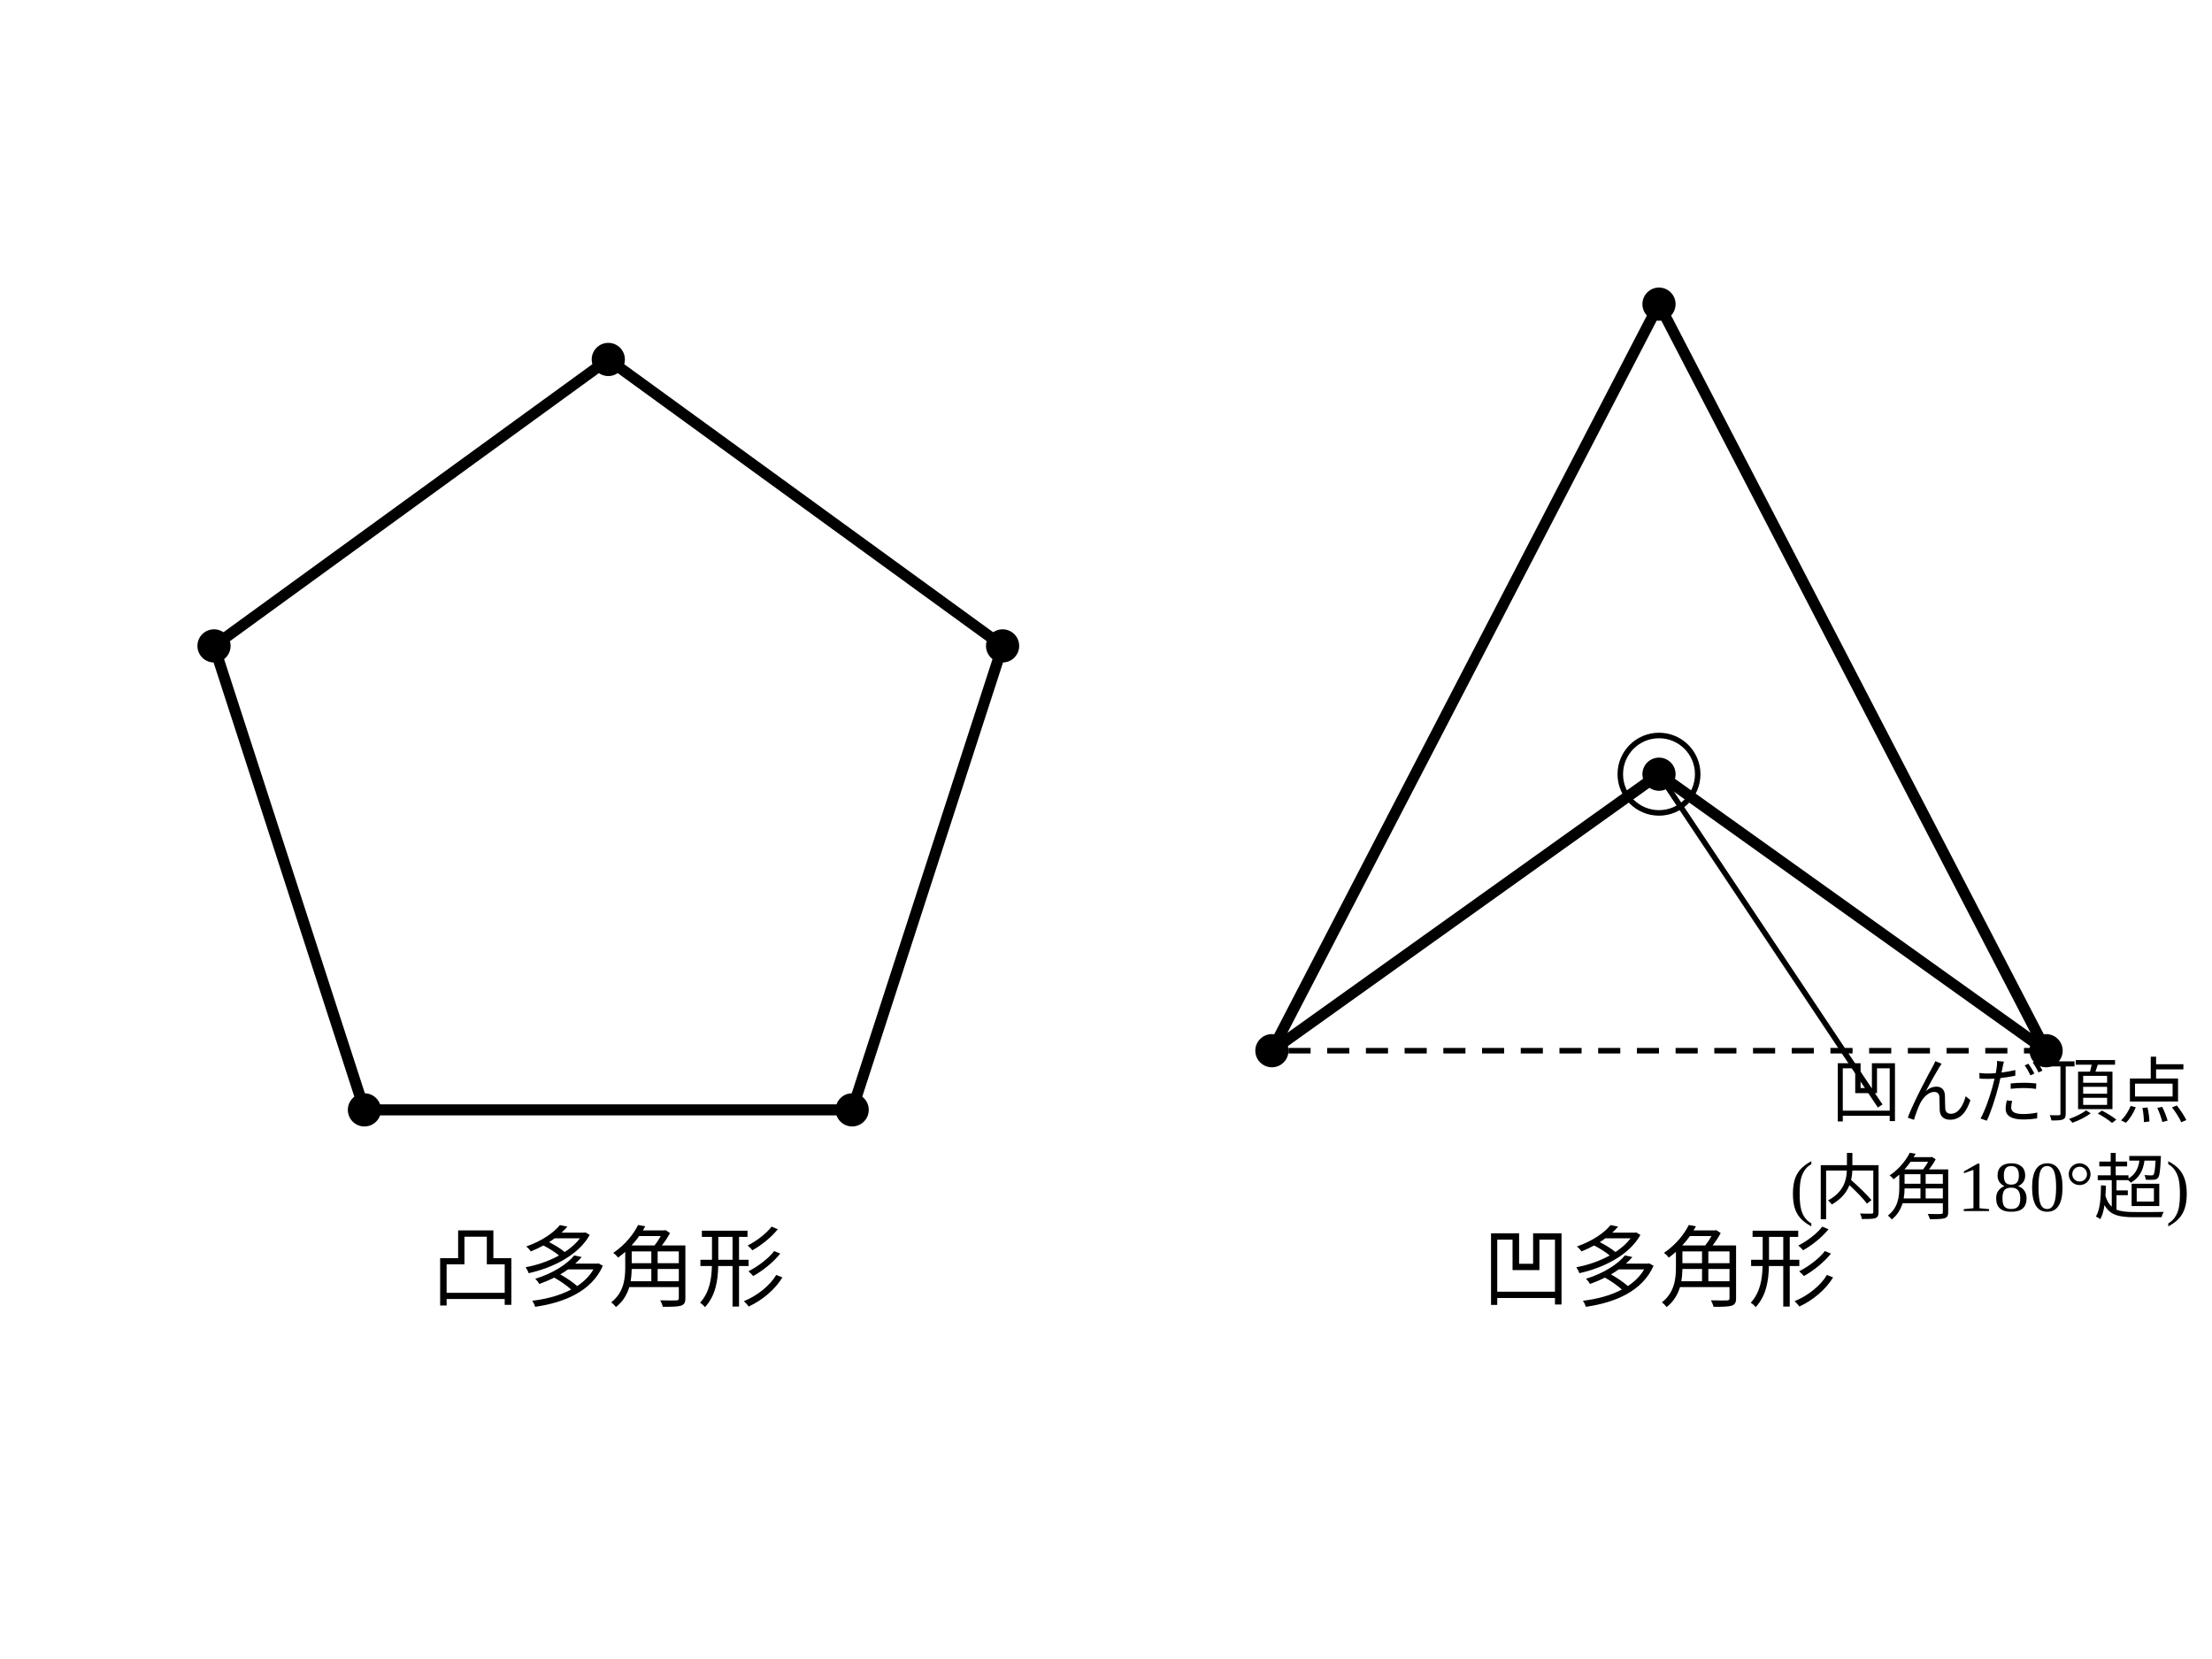
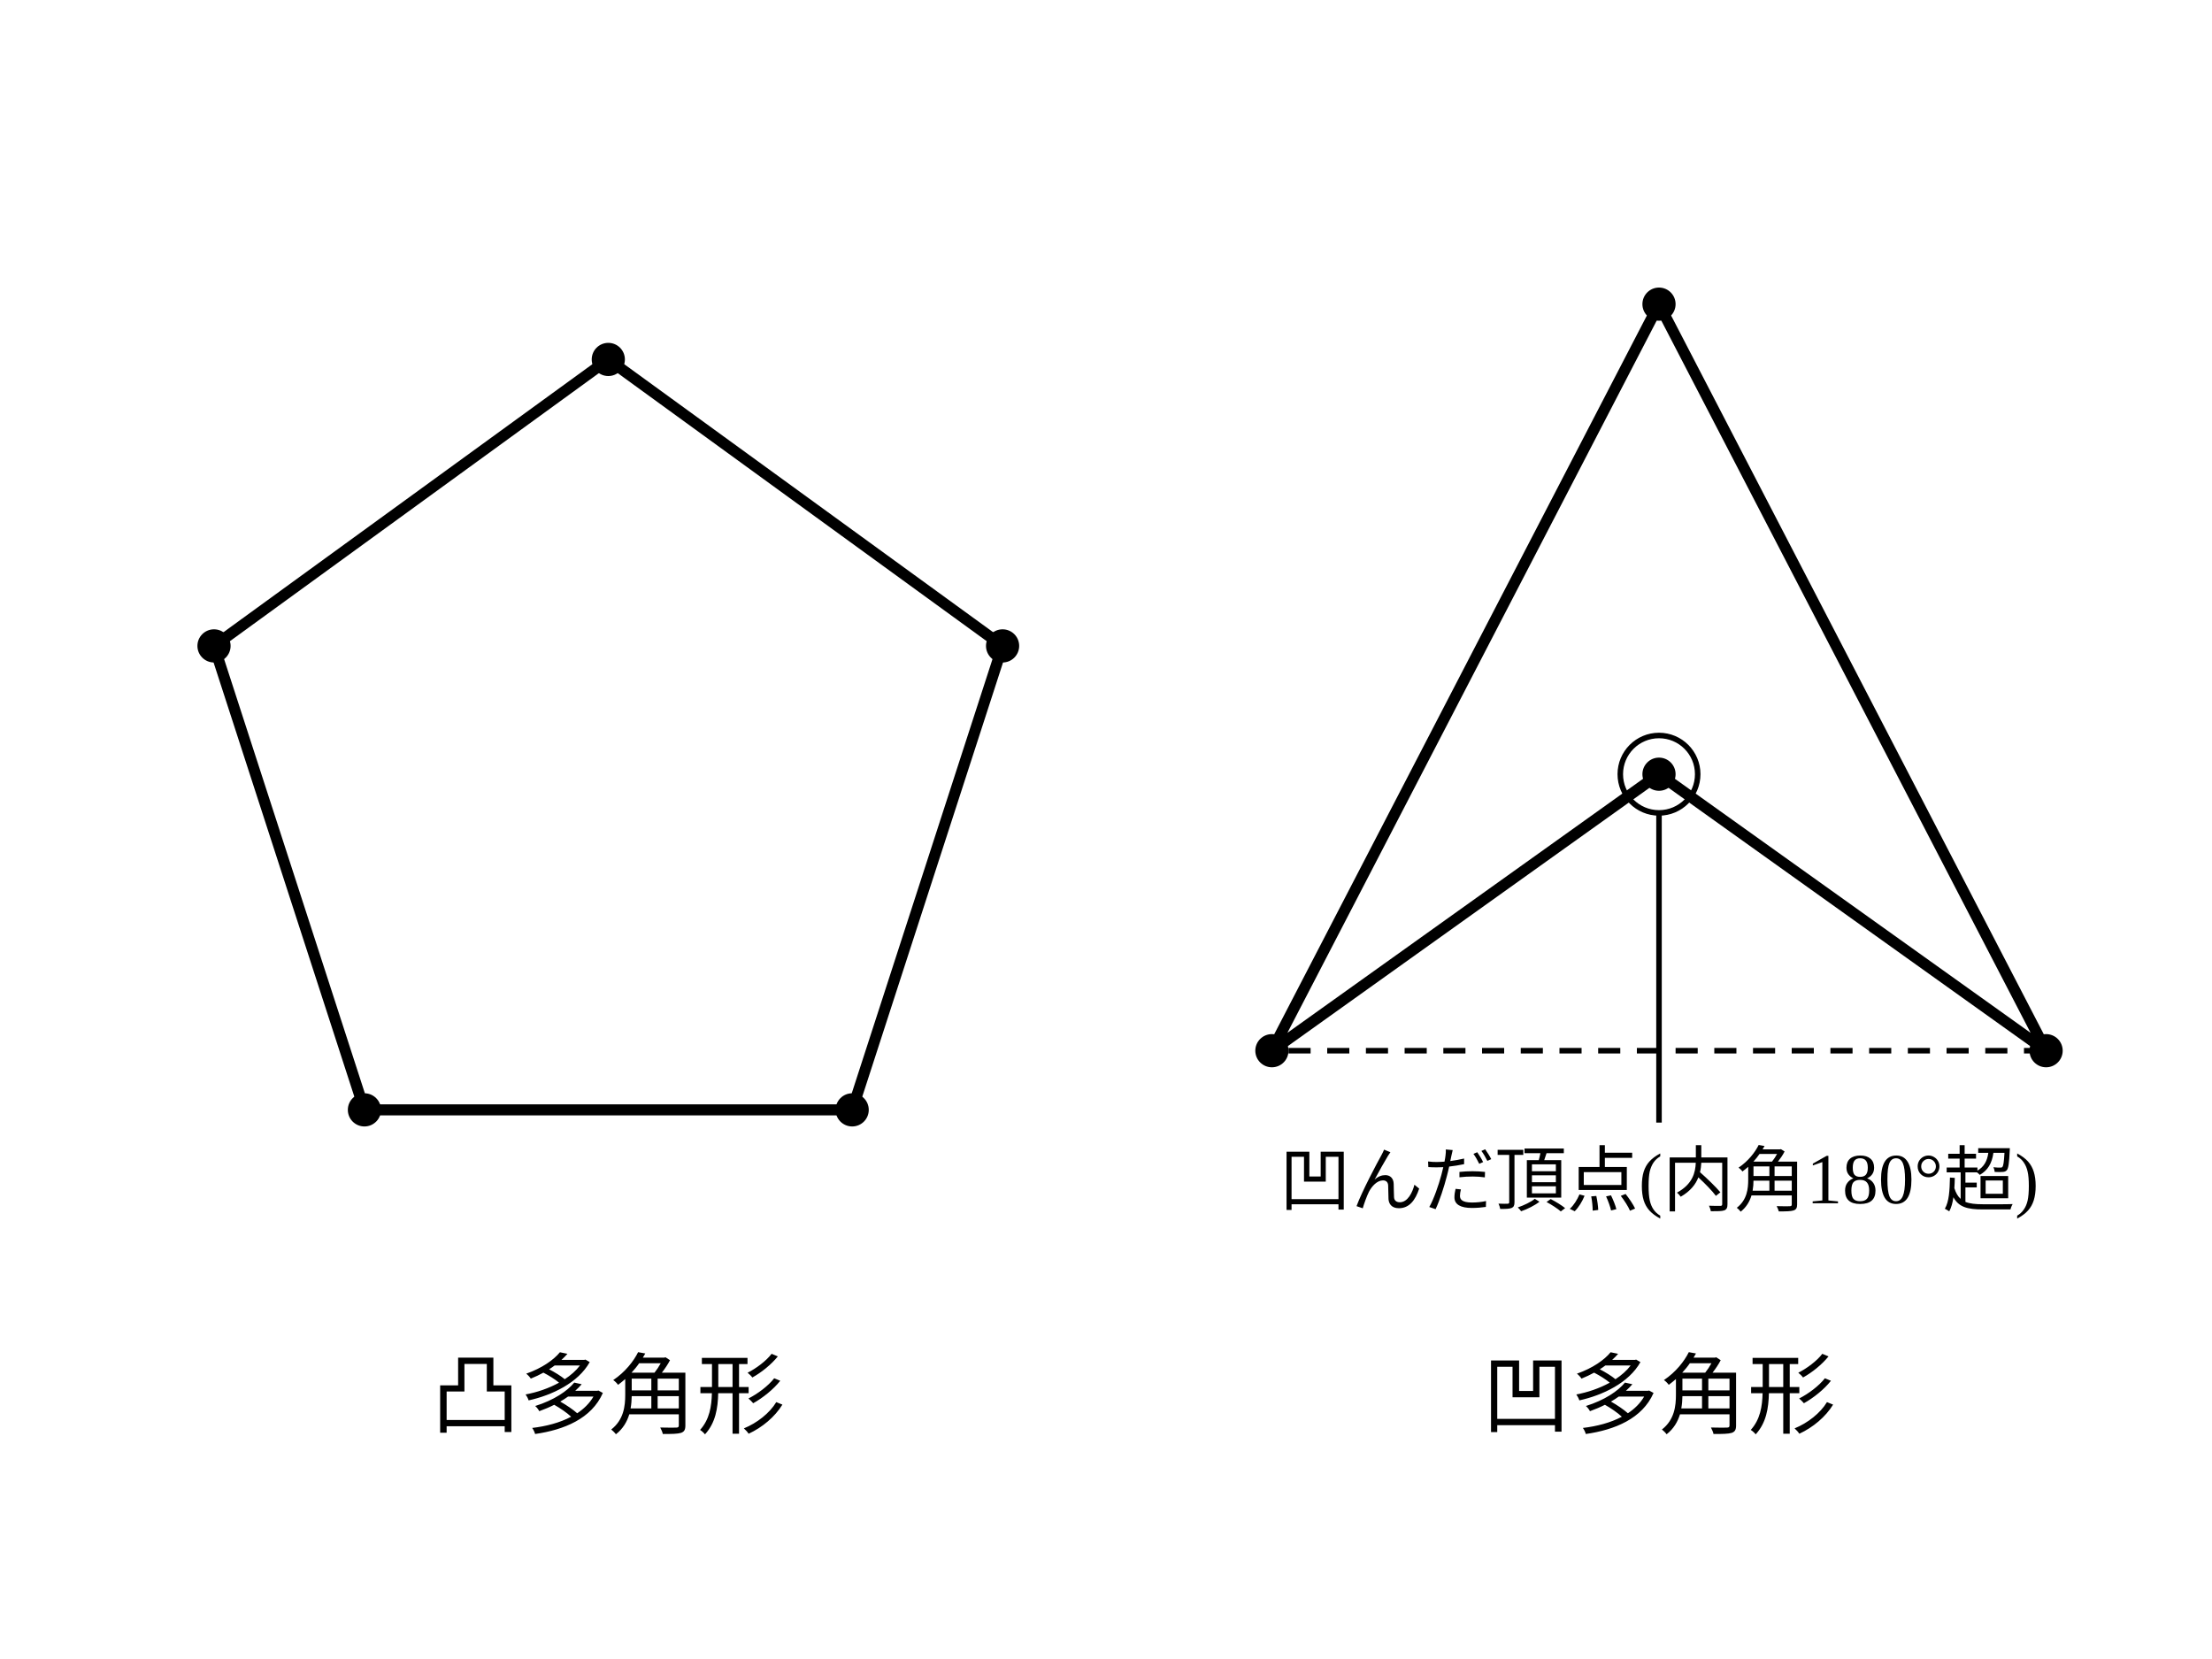
<svg xmlns="http://www.w3.org/2000/svg" viewBox="0 0 400 300" role="img" aria-label="凸多角形と凹多角形を並べて示す図。凹多角形では1つの頂点が内側にへこんでおり、その頂点の内角は180度を超える">
  <polygon points="110,65 181.3,116.8 154.1,200.7 65.9,200.7 38.7,116.8" fill="none" stroke="currentColor" stroke-width="2" />
  <circle cx="110" cy="65" r="3" fill="currentColor" />
  <circle cx="181.3" cy="116.8" r="3" fill="currentColor" />
  <circle cx="154.1" cy="200.7" r="3" fill="currentColor" />
  <circle cx="65.9" cy="200.7" r="3" fill="currentColor" />
  <circle cx="38.7" cy="116.8" r="3" fill="currentColor" />
-   <text x="110" y="235" font-size="16" text-anchor="middle" fill="currentColor">凸多角形</text>
+   <text x="110" y="258" font-size="16" text-anchor="middle" fill="currentColor">凸多角形</text>
  <polygon points="300,55 370,190 300,140 230,190" fill="none" stroke="currentColor" stroke-width="2" />
  <line x1="370" y1="190" x2="230" y2="190" stroke="currentColor" stroke-width="1" stroke-dasharray="4 3" />
  <circle cx="300" cy="55" r="3" fill="currentColor" />
  <circle cx="370" cy="190" r="3" fill="currentColor" />
  <circle cx="230" cy="190" r="3" fill="currentColor" />
  <circle cx="300" cy="140" r="7" fill="none" stroke="currentColor" stroke-width="1" />
  <circle cx="300" cy="140" r="3" fill="currentColor" />
-   <line x1="300" y1="140" x2="340" y2="200" stroke="currentColor" stroke-width="1" />
-   <text x="396" y="202" font-size="13" text-anchor="end" fill="currentColor">凹んだ頂点</text>
-   <text x="396" y="219" font-size="13" text-anchor="end" fill="currentColor">(内角180°超)</text>
-   <text x="300" y="235" font-size="16" text-anchor="middle" fill="currentColor">凹多角形</text>
+   <line x1="300" y1="147" x2="300" y2="203" stroke="currentColor" stroke-width="1" />
+   <text x="300" y="218" font-size="13" text-anchor="middle" fill="currentColor">凹んだ頂点(内角180°超)</text>
+   <text x="300" y="258" font-size="16" text-anchor="middle" fill="currentColor">凹多角形</text>
</svg>
